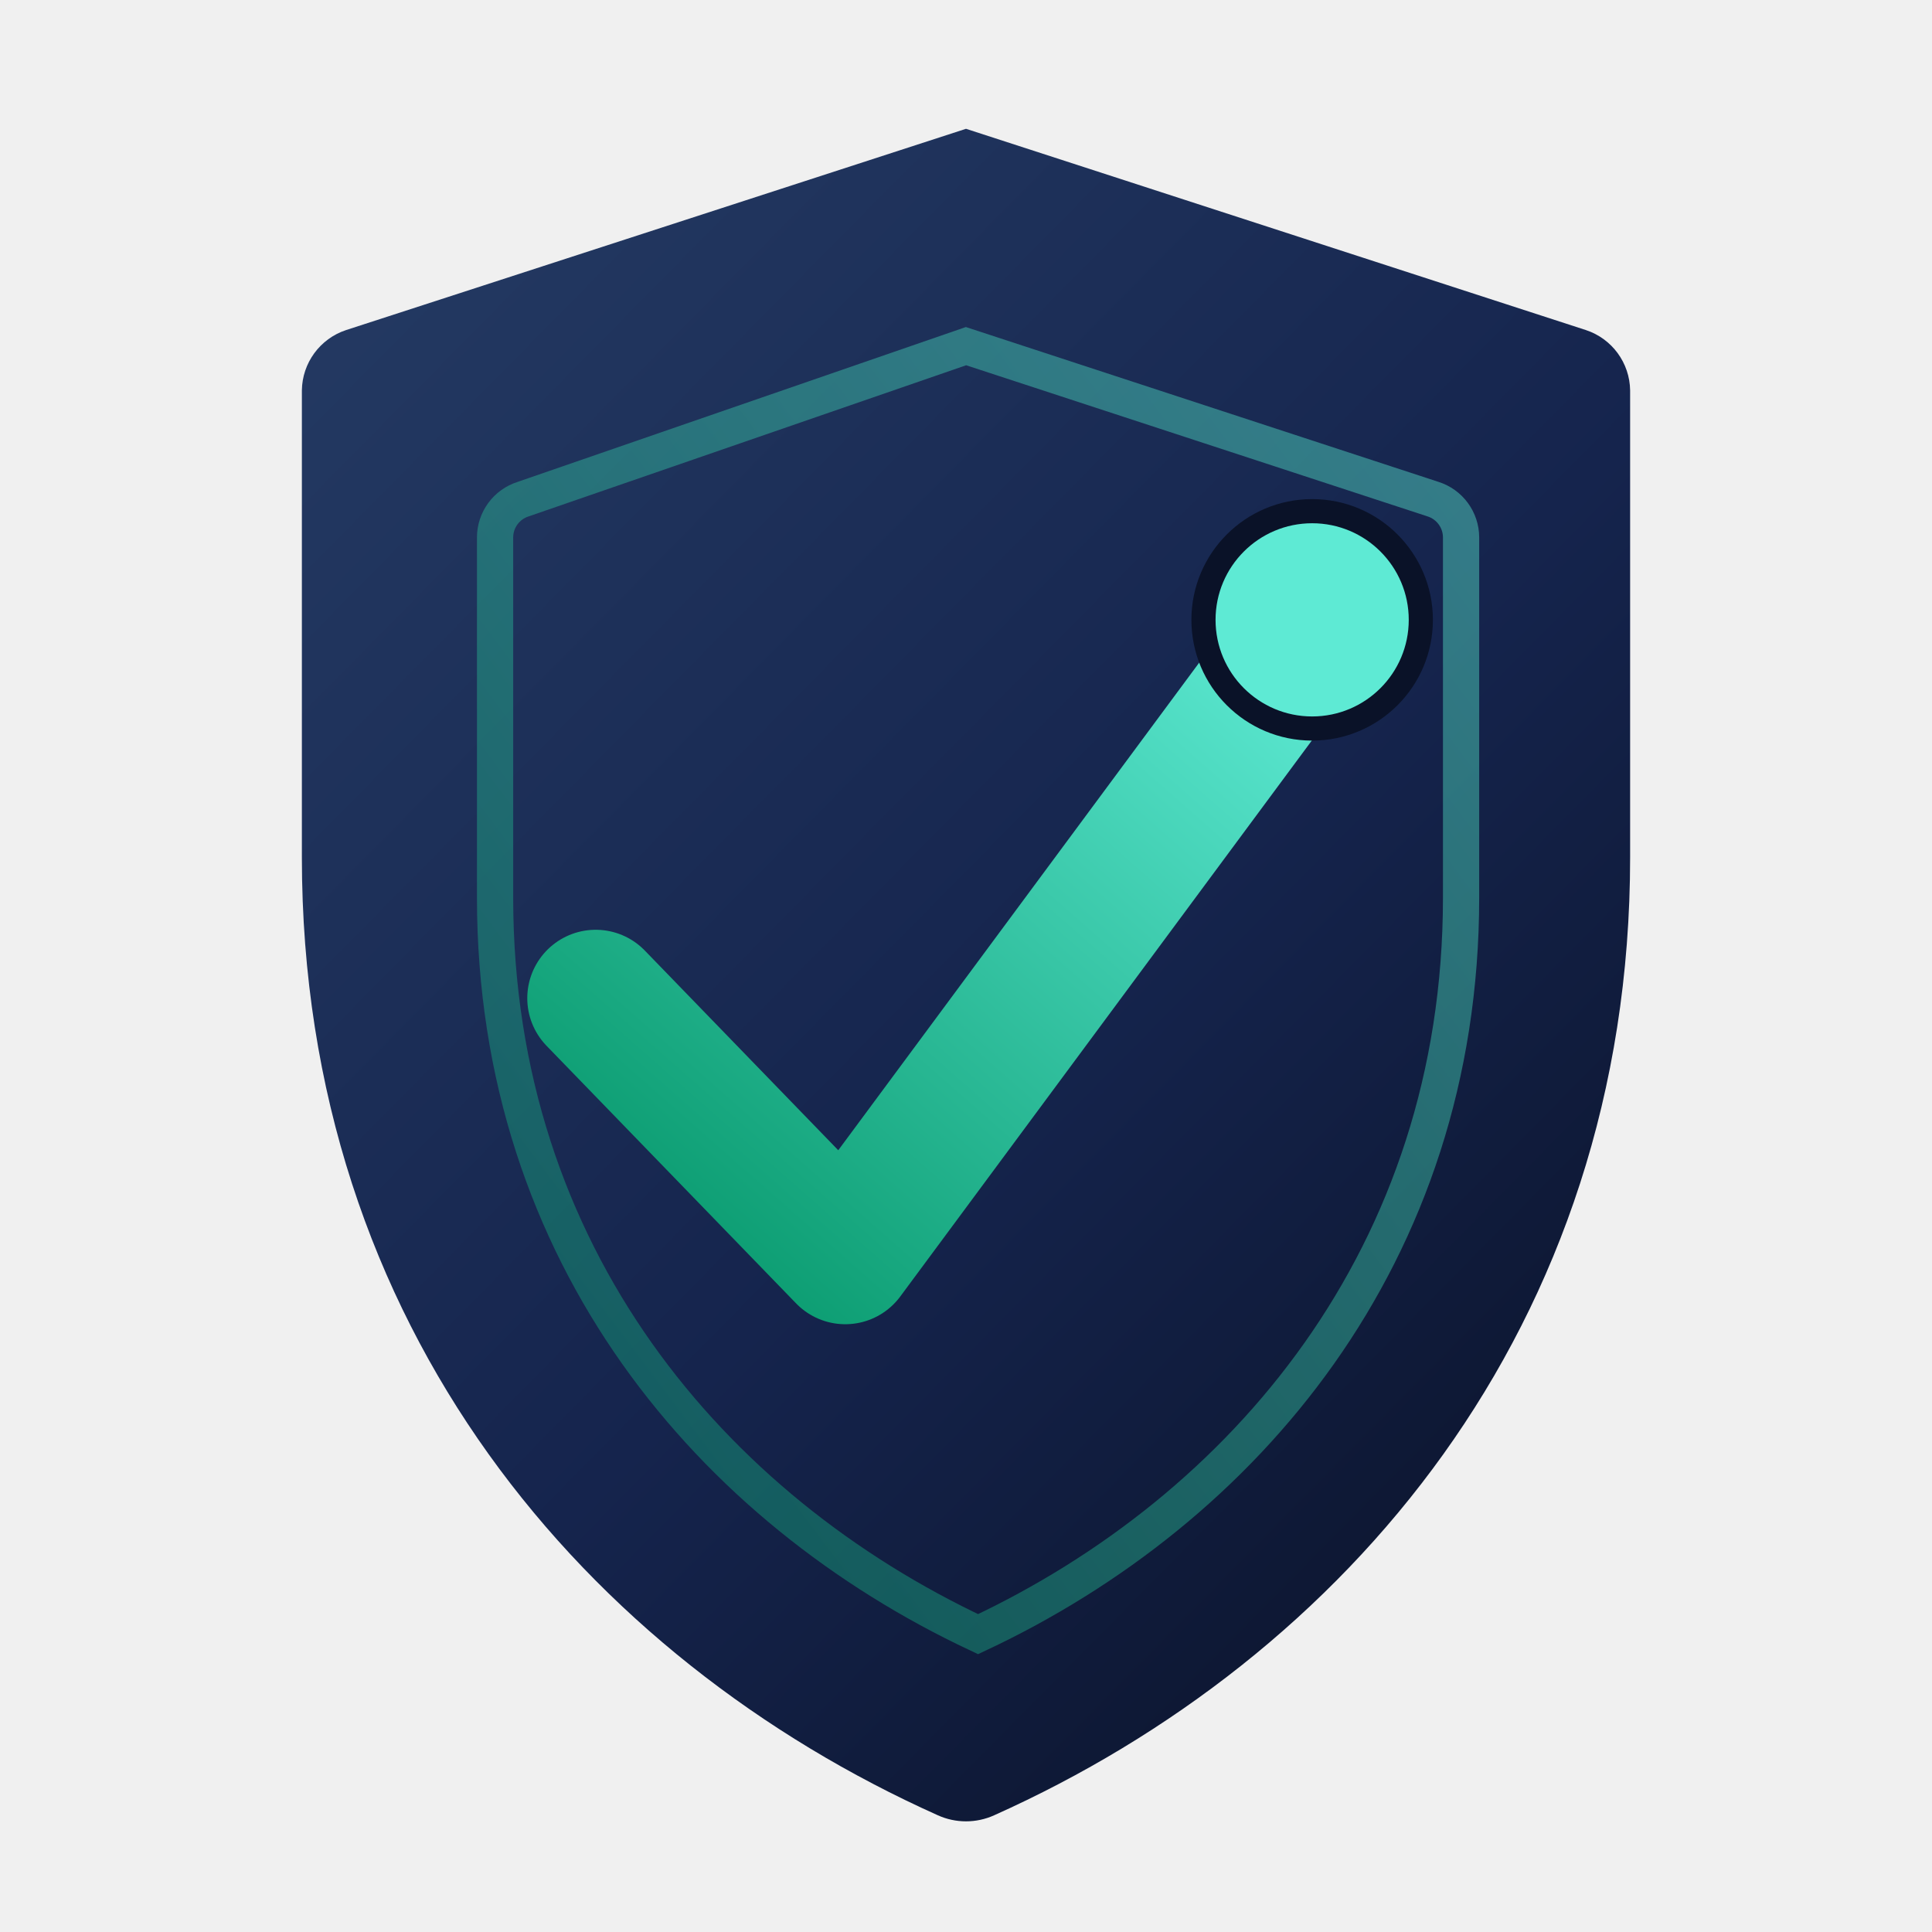
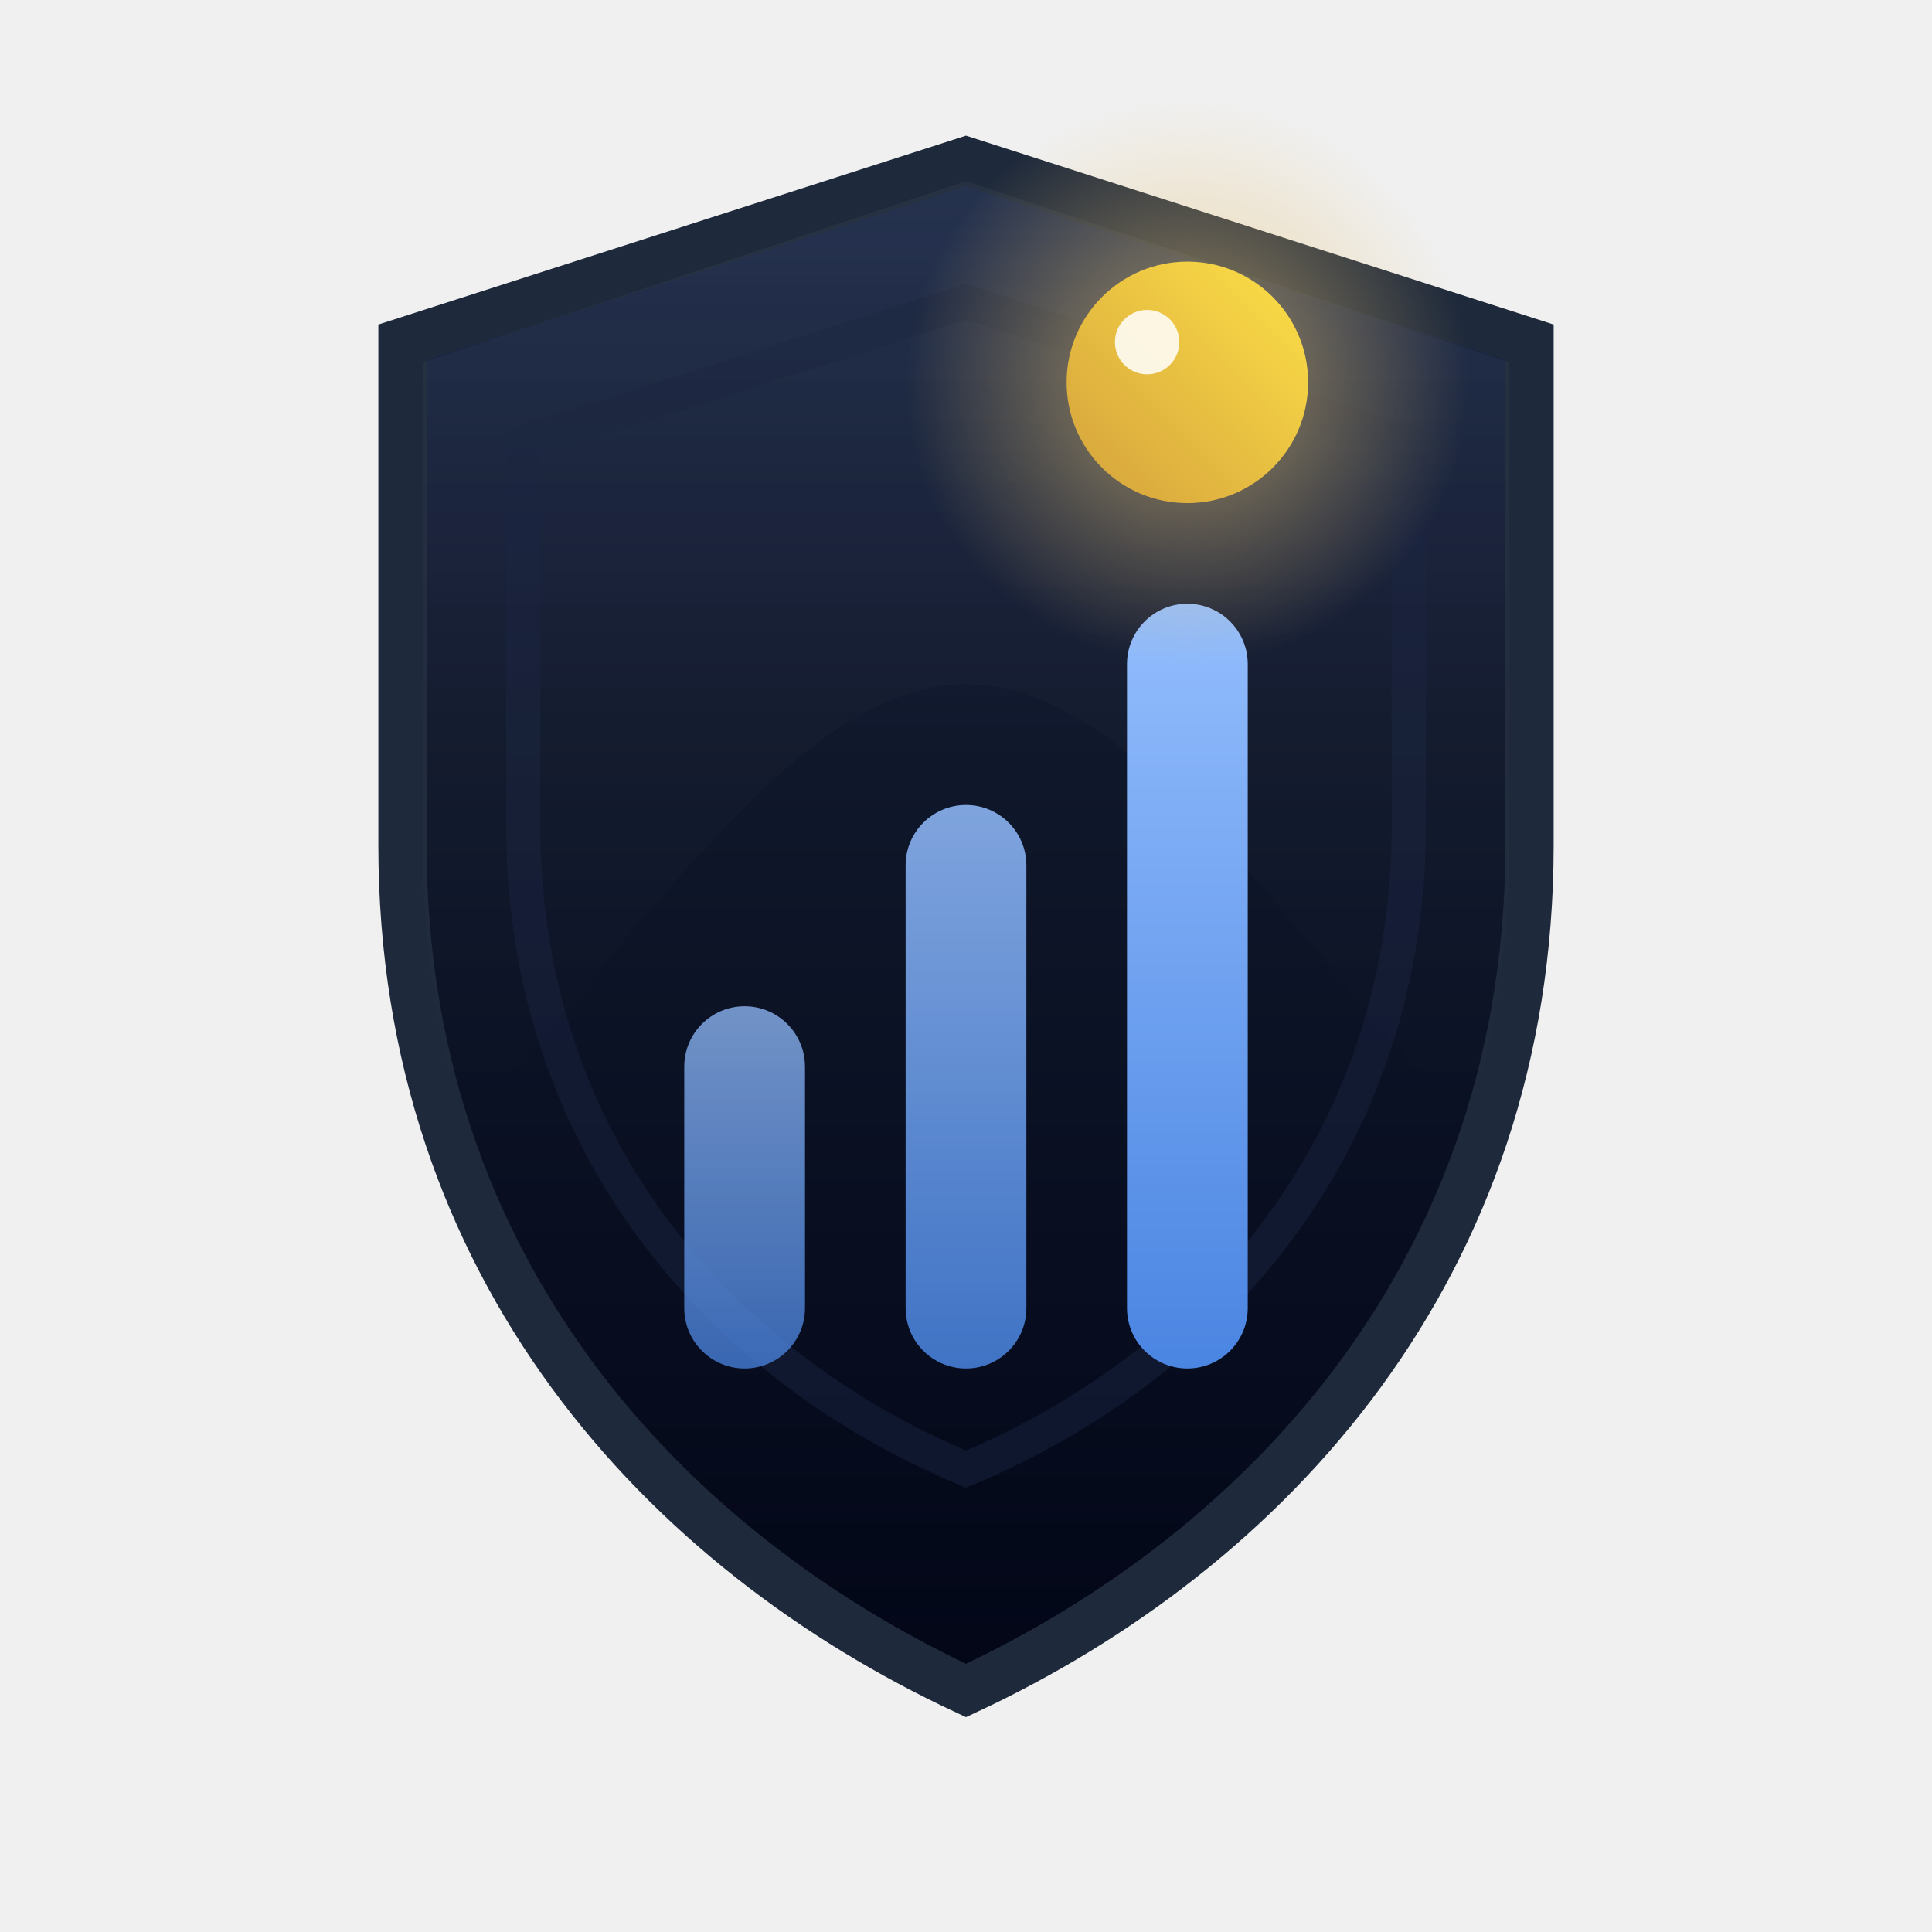
<svg xmlns="http://www.w3.org/2000/svg" viewBox="0 0 48 48">
  <defs>
-     <linearGradient id="fav-bg" x1="0.1" y1="0" x2="0.9" y2="1">
-       <stop offset="0%" stop-color="#243a63" />
-       <stop offset="55%" stop-color="#15244d" />
-       <stop offset="100%" stop-color="#0a1228" />
+     {/* Deep slate/navy background with high contrast */}
+     <linearGradient id="fav-bg" x1="0" y1="0" x2="0" y2="1">
+       <stop offset="0%" stop-color="#1e2b4a" />
+       <stop offset="40%" stop-color="#0f172a" />
+       <stop offset="100%" stop-color="#020617" />
    </linearGradient>
-     <linearGradient id="fav-acc" x1="0" y1="1" x2="1" y2="0">
-       <stop offset="0%" stop-color="#059669" />
-       <stop offset="100%" stop-color="#5eead4" />
+     {/* High-tech pastel blue gradient for structured data bars */}
+     <linearGradient id="fav-bar" x1="0" y1="1" x2="0" y2="0">
+       <stop offset="0%" stop-color="#4a85e2" />
+       <stop offset="100%" stop-color="#93bdfd" />
    </linearGradient>
+     {/* Polished metallic gold gradient for the focal risk node */}
+     <linearGradient id="fav-gold" x1="0" y1="1" x2="1" y2="0">
+       <stop offset="0%" stop-color="#d4a13c" />
+       <stop offset="100%" stop-color="#fde047" />
+     </linearGradient>
+     {/* Glossy glass sheen overlay */}
+     <linearGradient id="fav-sheen" x1="0" y1="0" x2="0" y2="1">
+       <stop offset="0%" stop-color="#ffffff" stop-opacity="0.25" />
+       <stop offset="100%" stop-color="#ffffff" stop-opacity="0" />
+     </linearGradient>
+     {/* Soft amber-gold glow behind the risk node */}
+     <radialGradient id="fav-gold-glow" cx="50%" cy="50%" r="50%">
+       <stop offset="0%" stop-color="#e8c477" stop-opacity="0.65" />
+       <stop offset="100%" stop-color="#e8c477" stop-opacity="0" />
+     </radialGradient>
  </defs>
-   <path d="M24 3.2l15.4 5a1.6 1.6 0 0 1 1.1 1.5v11.6c0 11.7-7.1 19.9-15.8 23.8a1.7 1.7 0 0 1-1.4 0C14.6 41.2 7.5 33 7.5 21.3V9.7a1.6 1.6 0 0 1 1.1-1.5L24 3.2z" fill="url(#fav-bg)" />
-   <path d="M24 8.6l11.6 3.8a1 1 0 0 1 .7.95v8.95c0 8.9-5.4 15.2-12 18.3-6.6-3.1-12-9.4-12-18.3v-8.95a1 1 0 0 1 .7-.95L24 8.6z" fill="none" stroke="url(#fav-acc)" stroke-width="0.9" opacity="0.45" />
-   <path d="M14.8 24.8l6.2 6.4L32.4 15.8" fill="none" stroke="url(#fav-acc)" stroke-width="3.4" stroke-linecap="round" stroke-linejoin="round" />
-   <circle cx="32.6" cy="15.4" r="3" fill="#0a1228" />
-   <circle cx="32.6" cy="15.4" r="2.4" fill="#5eead4" />
+ 
+   {/* Main Shield body */}
+   <path d="M24 4L38 8.5v12.5c0 10.5-6.5 17.5-14 21C16.5 38.5 10 31.5 10 21V8.5L24 4z" fill="url(#fav-bg)" stroke="#1e293b" stroke-width="1.2" />
+ 
+   {/* Nested record layers to create "stack of records" feel */}
+   <path d="M24 7.5L35 11v9.5c0 8-5 13.5-11 16-6-2.5-11-8-11-16V11l11-3.5z" fill="none" stroke="#16203a" stroke-width="0.85" opacity="0.6" />
+ 
+   {/* Glossy glass sheen reflection overlay */}
+   <path d="M24 4.5L37.5 9v12c0 2.5-0.4 4.8-1 7C31.5 22.5 28 17 24 17S16.5 22.5 11.5 28c-0.6-2.2-1-4.5-1-7V9L24 4.5z" fill="url(#fav-sheen)" opacity="0.15" />
+ 
+   {/* Three Ascending Data Bars */}
+   <rect x="17" y="25" width="3" height="9" rx="1.5" fill="url(#fav-bar)" opacity="0.75" />
+   <rect x="22.5" y="20" width="3" height="14" rx="1.5" fill="url(#fav-bar)" opacity="0.85" />
+   <rect x="28" y="15" width="3" height="19" rx="1.5" fill="url(#fav-bar)" />
+ 
+   {/* Glowing Gold Risk Signal Node */}
+   <circle cx="29.5" cy="9.5" r="7" fill="url(#fav-gold-glow)" />
+   <circle cx="29.5" cy="9.5" r="3" fill="url(#fav-gold)" />
+   <circle cx="28.5" cy="8.5" r="0.8" fill="#ffffff" opacity="0.85" />
</svg>
